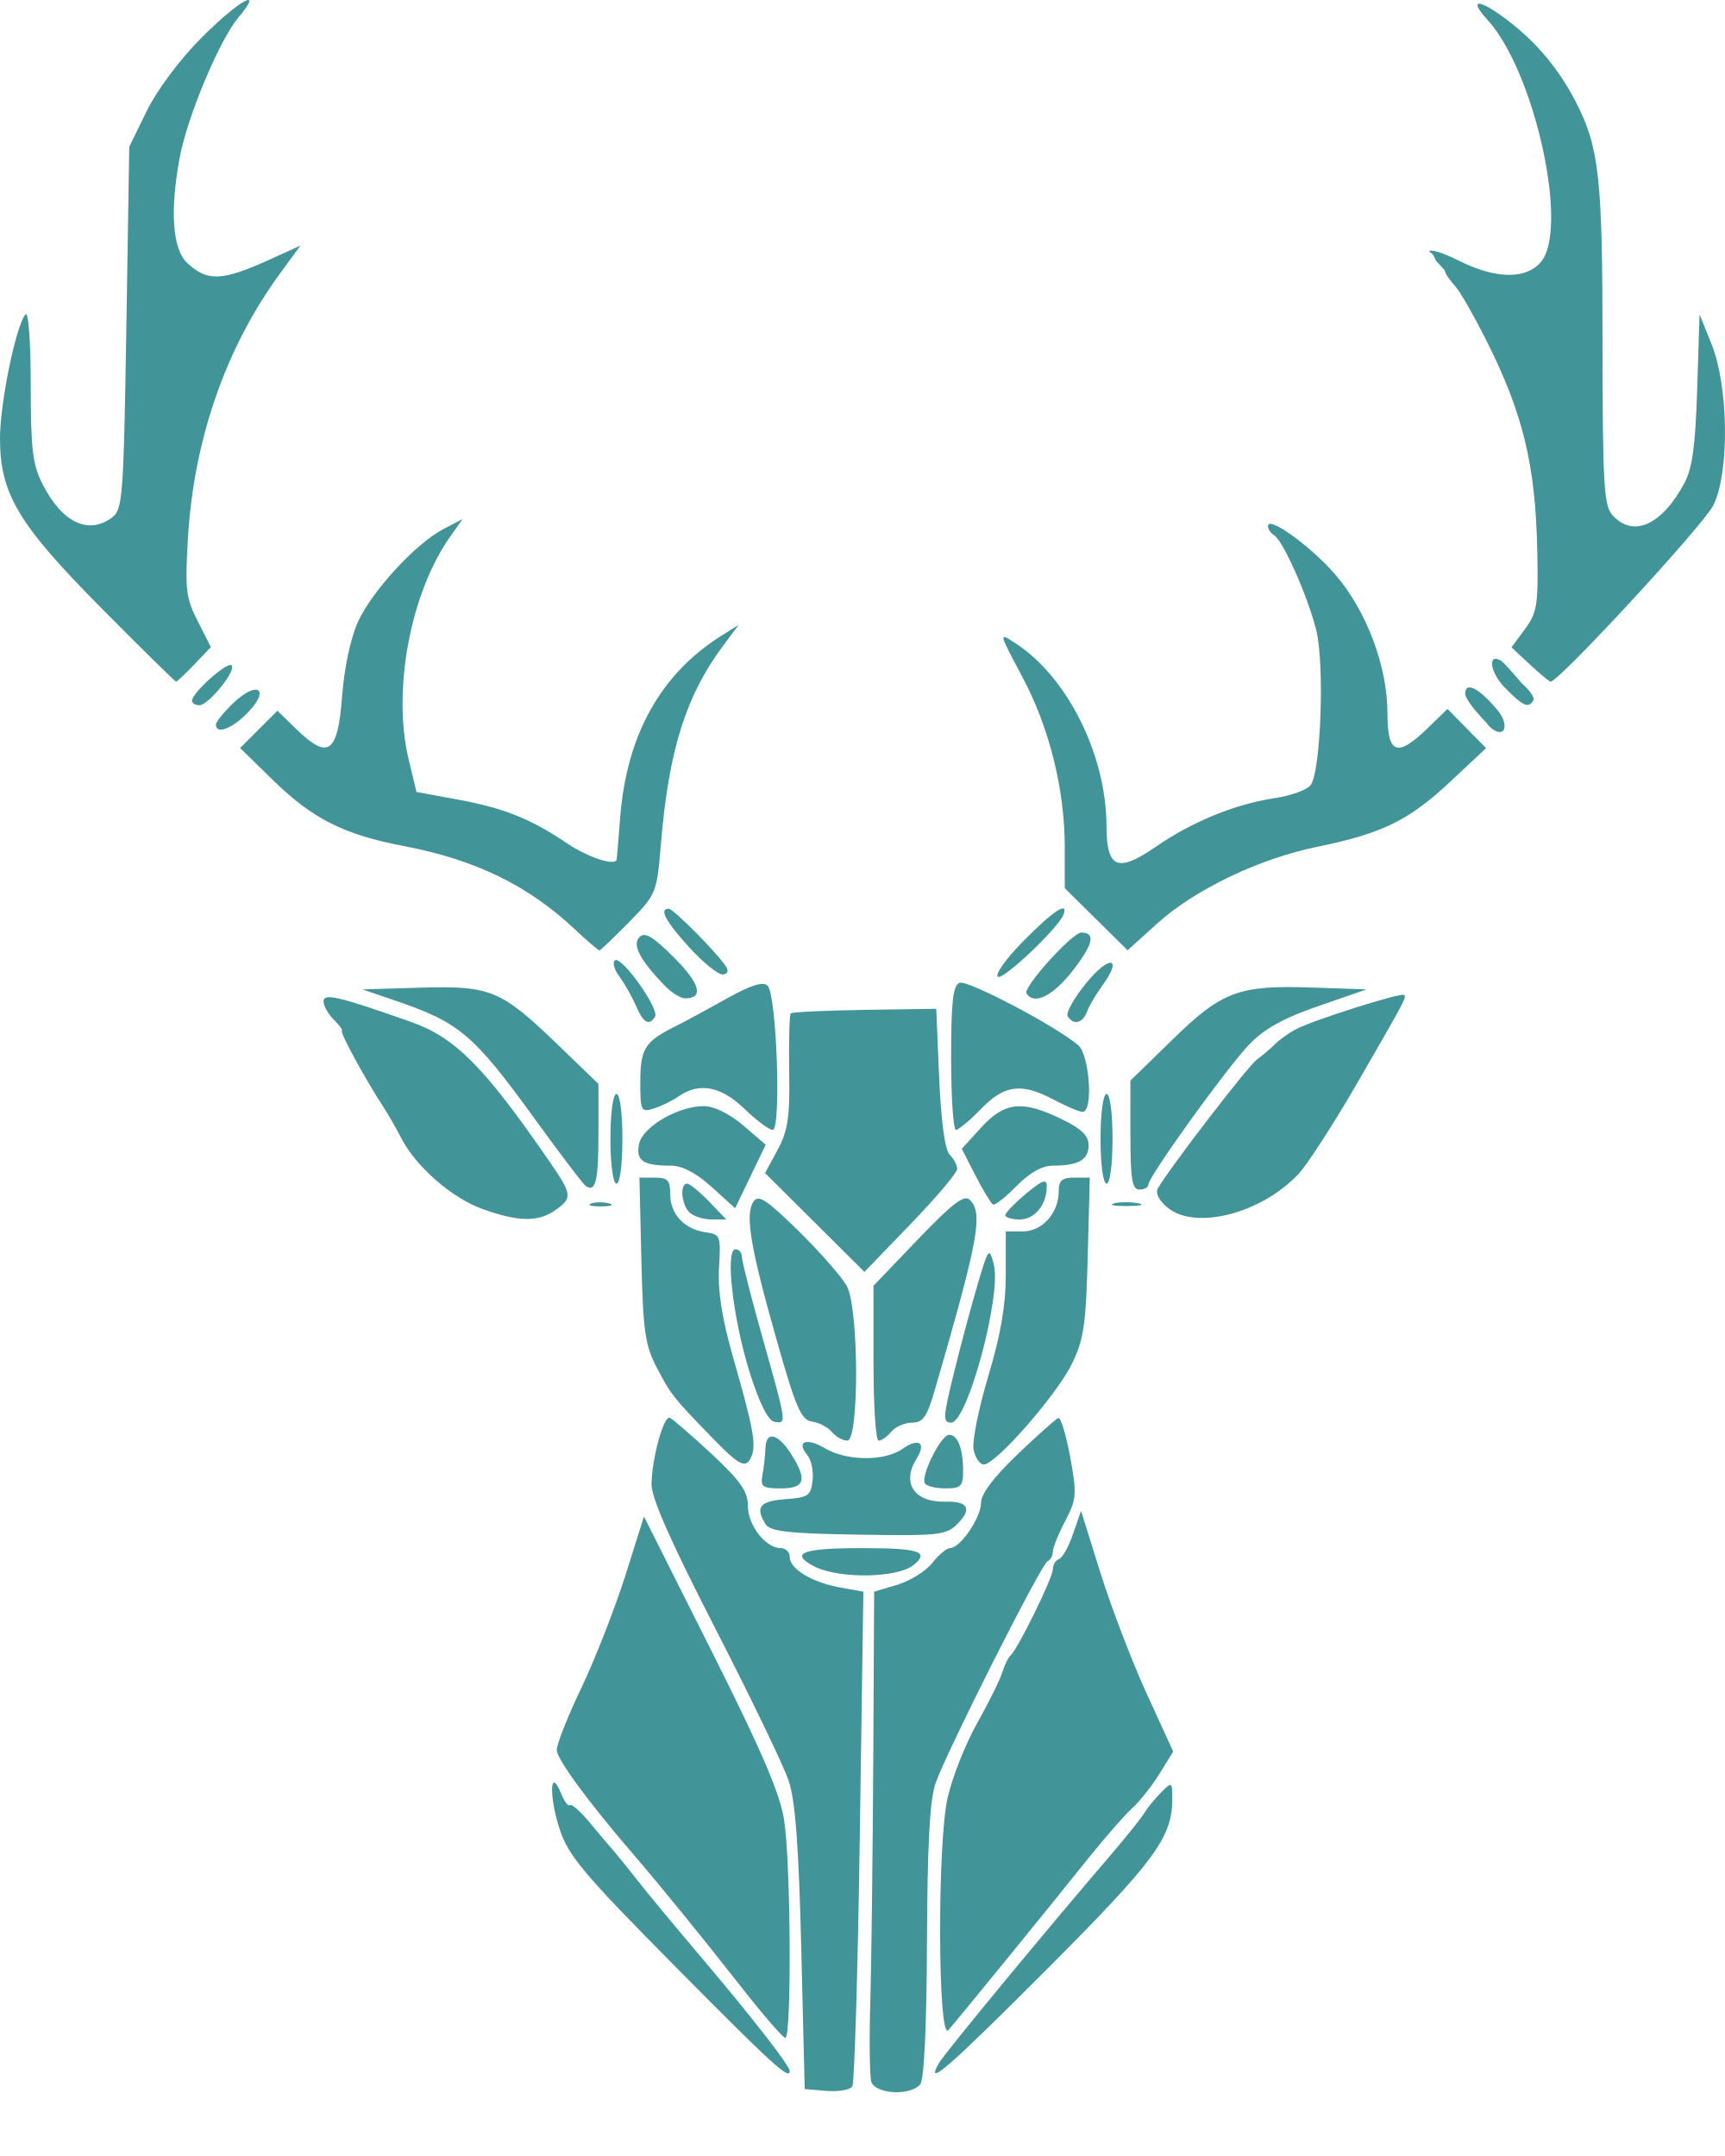
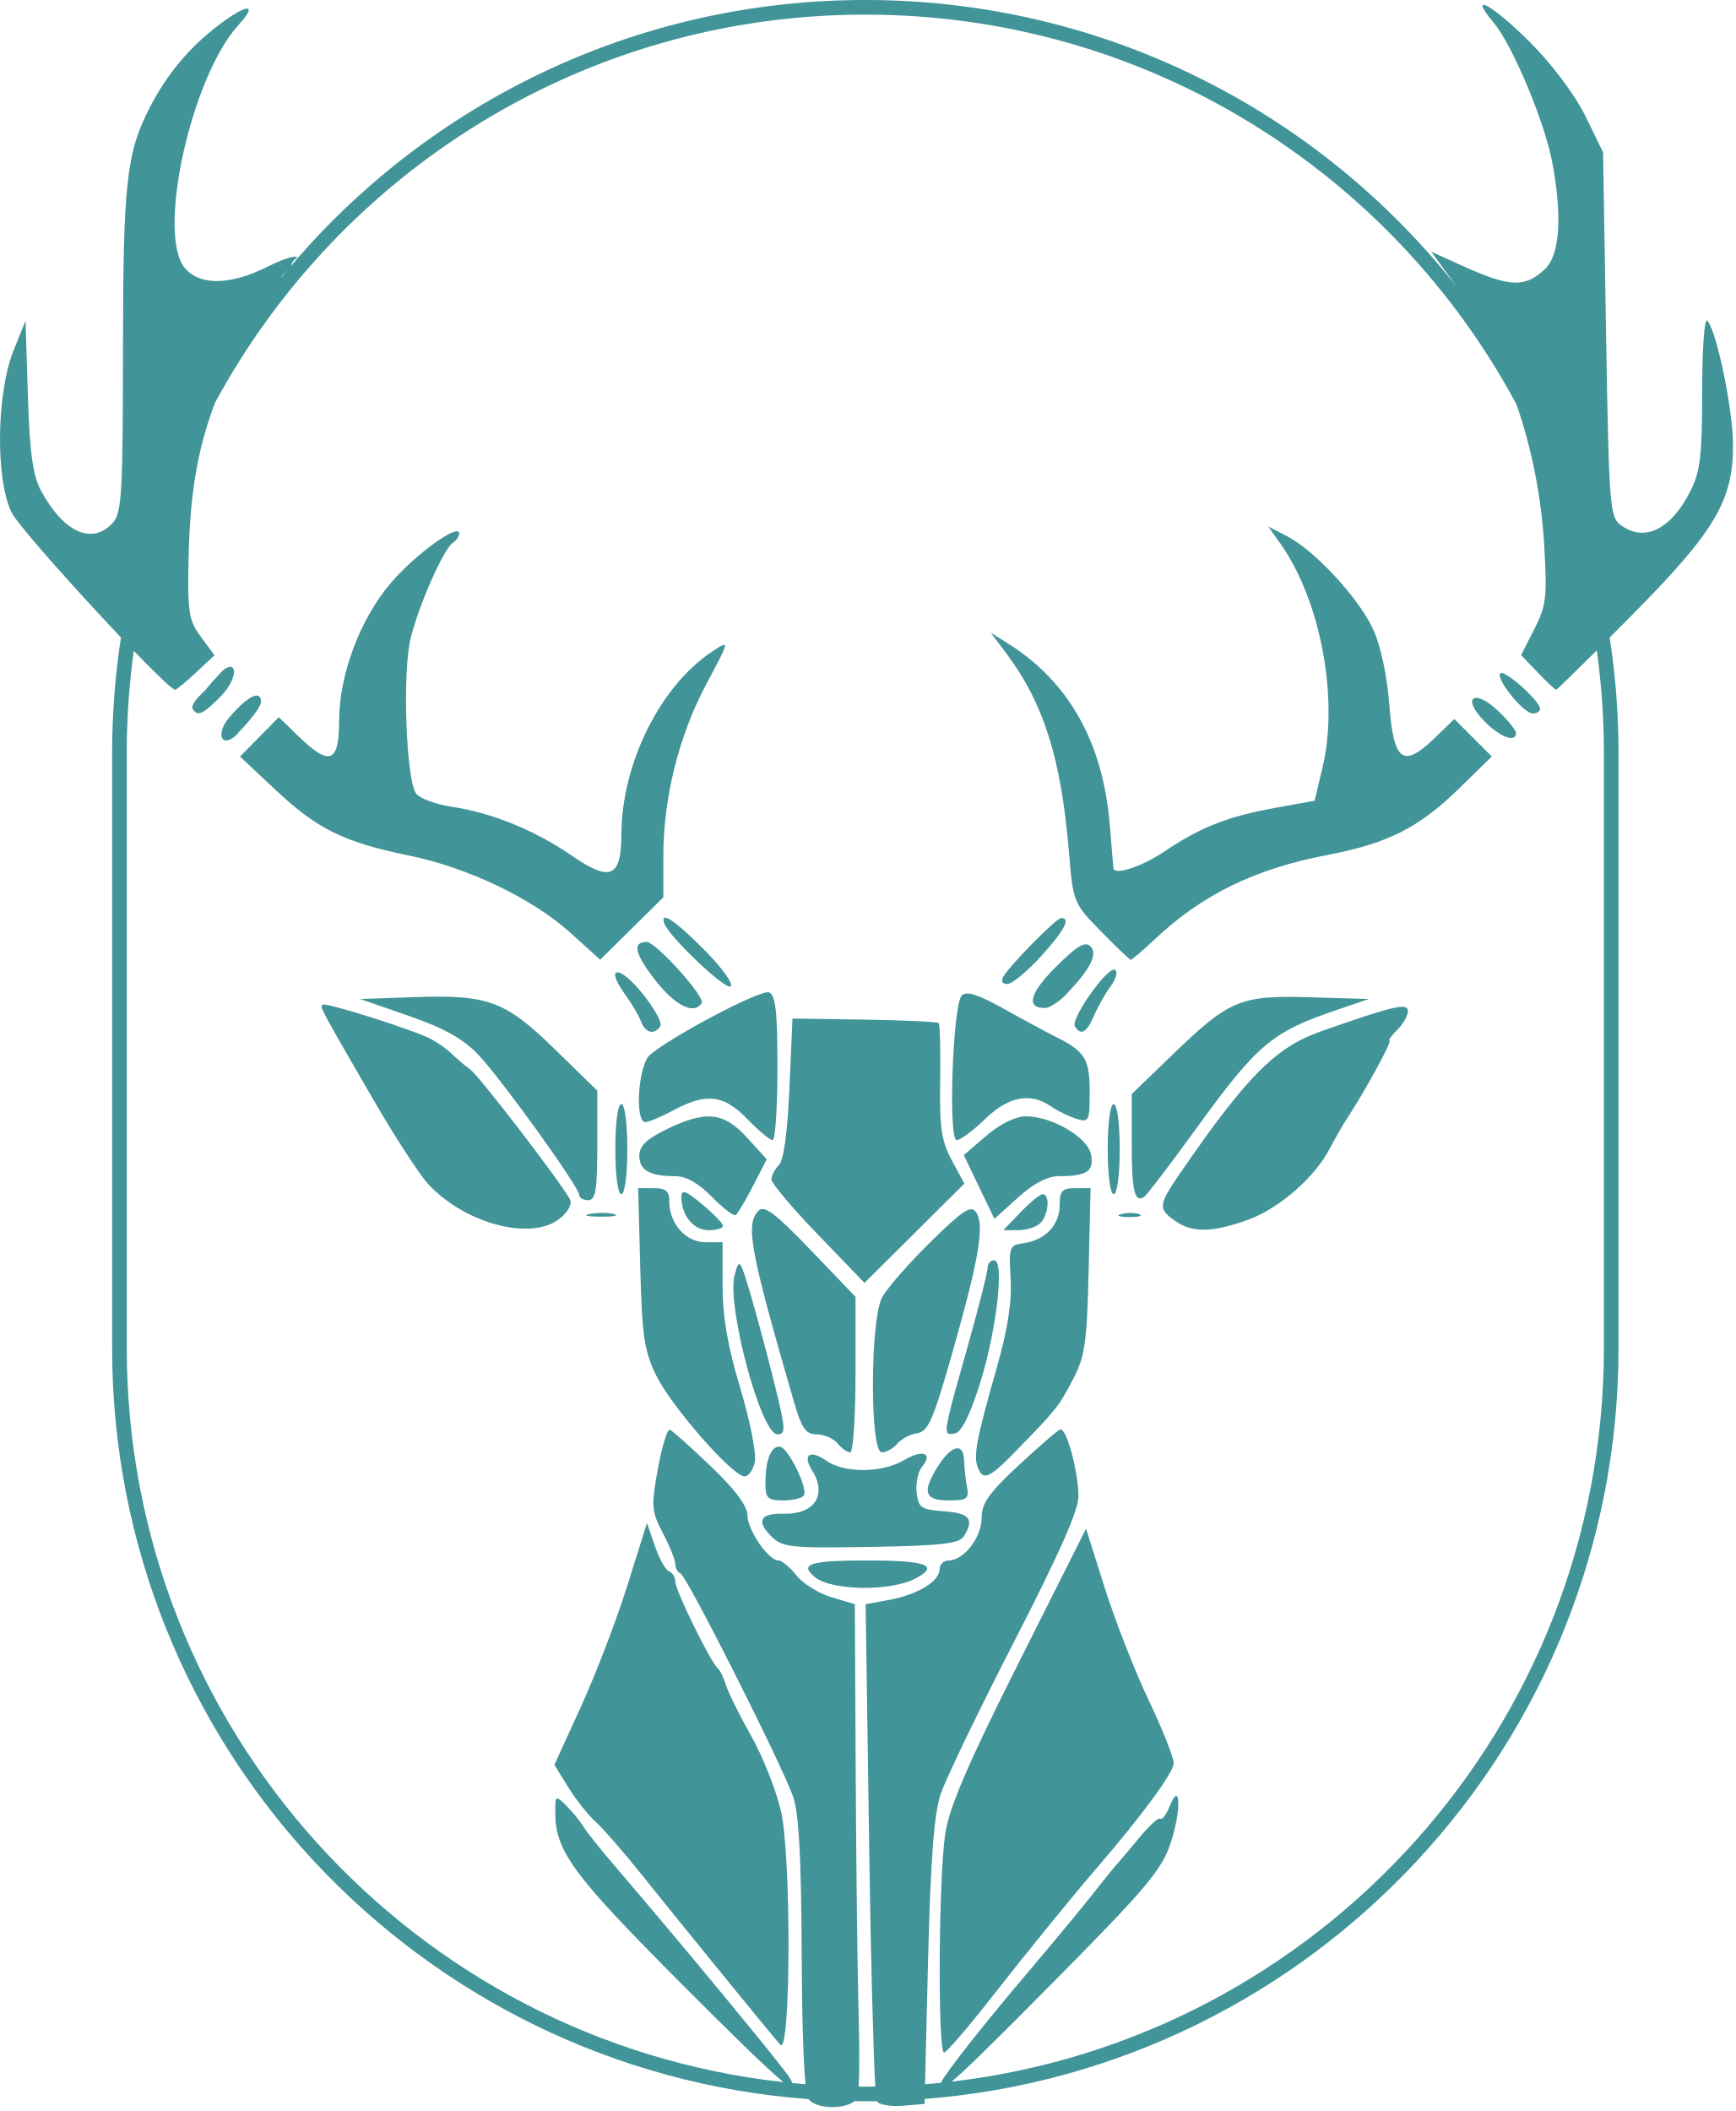
- <svg xmlns="http://www.w3.org/2000/svg" width="16" height="20" viewBox="0 0 16 20" fill="none">
-   <path d="M8.081 19.309C8.066 19.256 8.062 18.913 8.073 18.547C8.083 18.181 8.095 17.181 8.1 16.324L8.108 14.765L8.323 14.701C8.442 14.665 8.588 14.574 8.647 14.499C8.706 14.423 8.781 14.361 8.812 14.361C8.906 14.361 9.099 14.079 9.099 13.942C9.099 13.859 9.216 13.704 9.437 13.492C9.622 13.315 9.793 13.163 9.816 13.154C9.839 13.146 9.888 13.308 9.926 13.514C9.989 13.862 9.986 13.906 9.88 14.11C9.816 14.231 9.765 14.36 9.765 14.396C9.765 14.433 9.743 14.471 9.717 14.482C9.66 14.504 8.786 16.236 8.678 16.541C8.624 16.692 8.602 17.107 8.598 18.008C8.595 18.803 8.572 19.291 8.535 19.336C8.444 19.445 8.115 19.426 8.081 19.309ZM7.432 18.076C7.409 17.131 7.377 16.704 7.316 16.521C7.27 16.382 6.963 15.746 6.635 15.107C6.215 14.289 6.04 13.892 6.043 13.764C6.049 13.518 6.156 13.13 6.213 13.152C6.238 13.162 6.411 13.312 6.598 13.485C6.87 13.739 6.937 13.835 6.937 13.97C6.937 14.15 7.102 14.361 7.242 14.361C7.288 14.361 7.325 14.398 7.325 14.443C7.325 14.554 7.529 14.678 7.791 14.726L8.008 14.765L7.975 17.03C7.957 18.276 7.925 19.322 7.906 19.354C7.886 19.386 7.778 19.405 7.667 19.396L7.464 19.379L7.432 18.076ZM8.706 19.143C8.754 19.055 9.676 17.938 10.313 17.195C10.453 17.031 10.59 16.86 10.616 16.815C10.643 16.77 10.711 16.686 10.769 16.628C10.871 16.526 10.873 16.527 10.873 16.692C10.873 17.043 10.709 17.266 9.722 18.256C8.799 19.181 8.578 19.374 8.706 19.143ZM6.269 18.248C5.422 17.393 5.274 17.218 5.193 16.974C5.091 16.666 5.099 16.38 5.203 16.634C5.234 16.711 5.271 16.761 5.286 16.745C5.301 16.73 5.386 16.805 5.474 16.912C5.562 17.018 5.659 17.133 5.69 17.167C5.72 17.201 5.82 17.325 5.912 17.442C6.003 17.559 6.278 17.89 6.522 18.178C6.982 18.721 7.325 19.163 7.325 19.212C7.325 19.299 7.161 19.15 6.269 18.248ZM8.79 16.674C8.834 16.482 8.958 16.171 9.064 15.984C9.17 15.796 9.274 15.585 9.296 15.515C9.318 15.445 9.352 15.375 9.371 15.359C9.435 15.309 9.765 14.638 9.765 14.559C9.765 14.517 9.791 14.473 9.822 14.463C9.854 14.452 9.913 14.347 9.953 14.229L10.027 14.015L10.207 14.59C10.306 14.907 10.498 15.409 10.634 15.707L10.882 16.248L10.754 16.455C10.683 16.569 10.57 16.712 10.502 16.773C10.434 16.834 10.246 17.049 10.085 17.25C9.705 17.726 8.869 18.751 8.796 18.832C8.698 18.939 8.693 17.091 8.79 16.674ZM6.865 18.419C6.503 17.957 6.117 17.483 5.864 17.189C5.456 16.715 5.164 16.317 5.164 16.234C5.163 16.181 5.267 15.919 5.395 15.652C5.522 15.384 5.704 14.918 5.8 14.617L5.973 14.068L6.597 15.31C7.065 16.242 7.234 16.634 7.273 16.884C7.335 17.279 7.344 18.909 7.284 18.904C7.261 18.903 7.072 18.684 6.865 18.419ZM7.545 14.527C7.322 14.407 7.445 14.361 7.991 14.361C8.524 14.361 8.625 14.393 8.476 14.516C8.322 14.642 7.772 14.648 7.545 14.527ZM7.102 14.14C7.002 13.981 7.046 13.925 7.284 13.907C7.496 13.892 7.521 13.875 7.537 13.734C7.547 13.649 7.525 13.542 7.488 13.498C7.381 13.369 7.48 13.333 7.654 13.436C7.855 13.554 8.204 13.557 8.37 13.441C8.523 13.334 8.594 13.383 8.501 13.532C8.36 13.758 8.481 13.938 8.768 13.93C8.98 13.924 9.02 13.997 8.88 14.137C8.776 14.241 8.707 14.248 7.961 14.236C7.315 14.226 7.144 14.206 7.102 14.14ZM8.579 13.761C8.537 13.694 8.727 13.312 8.802 13.31C8.883 13.308 8.933 13.437 8.933 13.645C8.933 13.787 8.913 13.807 8.77 13.807C8.68 13.807 8.594 13.786 8.579 13.761ZM7.072 13.682C7.085 13.614 7.097 13.502 7.1 13.433C7.105 13.27 7.217 13.296 7.339 13.49C7.49 13.728 7.466 13.807 7.243 13.807C7.072 13.807 7.052 13.792 7.072 13.682ZM9.03 13.447C9.016 13.37 9.077 13.065 9.166 12.768C9.281 12.385 9.329 12.11 9.329 11.825L9.329 11.423H9.488C9.668 11.423 9.82 11.252 9.82 11.05C9.82 10.951 9.851 10.924 9.964 10.924H10.108L10.089 11.659C10.072 12.292 10.052 12.43 9.94 12.656C9.799 12.942 9.236 13.585 9.126 13.585C9.088 13.585 9.045 13.523 9.03 13.447ZM6.619 13.35C6.244 12.965 6.227 12.943 6.094 12.691C5.983 12.479 5.965 12.353 5.949 11.687L5.931 10.924H6.074C6.194 10.924 6.217 10.95 6.217 11.082C6.217 11.264 6.35 11.405 6.549 11.432C6.681 11.45 6.687 11.466 6.669 11.761C6.657 11.976 6.696 12.229 6.8 12.592C6.984 13.236 7.014 13.394 6.973 13.502C6.924 13.629 6.868 13.606 6.619 13.35ZM8.102 12.645V11.927L8.515 11.496C8.837 11.16 8.944 11.079 8.996 11.131C9.12 11.256 9.078 11.49 8.675 12.879C8.599 13.143 8.562 13.197 8.46 13.197C8.392 13.197 8.306 13.235 8.268 13.28C8.23 13.326 8.177 13.364 8.15 13.364C8.123 13.364 8.102 13.04 8.102 12.645ZM7.716 13.284C7.68 13.24 7.597 13.196 7.531 13.187C7.43 13.172 7.383 13.062 7.201 12.421C6.959 11.567 6.909 11.265 6.989 11.146C7.035 11.078 7.109 11.127 7.411 11.423C7.612 11.621 7.813 11.851 7.856 11.933C7.967 12.144 7.97 13.364 7.859 13.364C7.817 13.364 7.753 13.328 7.716 13.284ZM8.854 12.712C8.92 12.445 9.019 12.077 9.074 11.894C9.169 11.576 9.175 11.569 9.217 11.725C9.294 12.005 8.974 13.197 8.822 13.197C8.743 13.197 8.746 13.146 8.854 12.712ZM6.952 12.726C6.798 12.234 6.724 11.589 6.822 11.589C6.855 11.589 6.882 11.622 6.882 11.662C6.882 11.701 6.969 12.043 7.076 12.421C7.299 13.213 7.299 13.211 7.18 13.188C7.123 13.176 7.042 13.013 6.952 12.726ZM7.212 10.668C7.308 10.49 7.327 10.365 7.32 9.938C7.316 9.654 7.322 9.412 7.334 9.4C7.346 9.388 7.655 9.374 8.02 9.368L8.684 9.358L8.711 10C8.729 10.405 8.765 10.667 8.808 10.711C8.847 10.749 8.878 10.809 8.878 10.844C8.878 10.879 8.684 11.108 8.448 11.353L8.018 11.799L7.557 11.34L7.096 10.882L7.212 10.668ZM10.828 11.201C10.749 11.136 10.715 11.066 10.74 11.023C10.854 10.827 11.575 9.889 11.659 9.828C11.712 9.789 11.788 9.725 11.828 9.684C11.868 9.644 11.954 9.583 12.019 9.548C12.174 9.465 12.998 9.204 13.023 9.23C13.047 9.254 13.042 9.262 12.562 10.093C12.358 10.443 12.127 10.801 12.046 10.888C11.701 11.258 11.085 11.416 10.828 11.201ZM9.325 11.271C9.327 11.248 9.415 11.158 9.519 11.071C9.67 10.946 9.709 10.932 9.709 11.006C9.709 11.176 9.597 11.312 9.458 11.312C9.383 11.312 9.323 11.294 9.325 11.271ZM6.394 11.246C6.319 11.171 6.304 10.98 6.373 10.98C6.397 10.98 6.489 11.055 6.577 11.146L6.736 11.312H6.598C6.523 11.312 6.431 11.282 6.394 11.246ZM4.477 11.216C4.192 11.114 3.857 10.822 3.721 10.556C3.677 10.469 3.599 10.335 3.55 10.259C3.389 10.014 3.146 9.566 3.171 9.562C3.184 9.56 3.152 9.514 3.098 9.461C3.045 9.408 3.001 9.331 3.001 9.29C3.001 9.21 3.131 9.24 3.805 9.477C4.222 9.623 4.487 9.89 5.094 10.771C5.308 11.081 5.312 11.113 5.151 11.226C4.991 11.338 4.81 11.335 4.477 11.216ZM10.332 11.163C10.385 11.149 10.485 11.149 10.554 11.162C10.623 11.176 10.58 11.187 10.458 11.188C10.336 11.188 10.279 11.177 10.332 11.164V11.163ZM9.048 10.905L8.921 10.657L9.102 10.458C9.318 10.221 9.482 10.204 9.846 10.381C10.031 10.47 10.097 10.535 10.097 10.624C10.097 10.759 10.002 10.813 9.768 10.813C9.666 10.813 9.552 10.877 9.428 11.003C9.326 11.108 9.227 11.184 9.209 11.173C9.191 11.162 9.118 11.041 9.048 10.905ZM6.221 10.813C5.965 10.813 5.897 10.768 5.927 10.614C5.958 10.453 6.293 10.258 6.533 10.261C6.625 10.262 6.772 10.335 6.895 10.441L7.102 10.619L6.96 10.914L6.819 11.208L6.601 11.011C6.456 10.88 6.328 10.813 6.221 10.813ZM5.481 11.165C5.519 11.15 5.593 11.149 5.647 11.163C5.701 11.177 5.671 11.19 5.579 11.191C5.488 11.192 5.443 11.18 5.481 11.165V11.165ZM10.485 10.53V10.024L10.874 9.645C11.335 9.194 11.49 9.137 12.176 9.161L12.675 9.178L12.225 9.334C11.897 9.448 11.724 9.545 11.582 9.694C11.366 9.923 10.652 10.916 10.652 10.988C10.652 11.014 10.614 11.035 10.569 11.035C10.501 11.035 10.485 10.942 10.485 10.53ZM4.963 10.383C4.392 9.595 4.261 9.484 3.666 9.282L3.362 9.178L3.901 9.162C4.552 9.143 4.647 9.183 5.177 9.694L5.551 10.055V10.508C5.551 10.949 5.526 11.06 5.437 11.005C5.413 10.991 5.2 10.711 4.963 10.383ZM10.208 10.564C10.208 10.324 10.232 10.148 10.264 10.148C10.296 10.148 10.319 10.324 10.319 10.564C10.319 10.804 10.296 10.98 10.264 10.98C10.232 10.98 10.208 10.804 10.208 10.564ZM5.662 10.564C5.662 10.324 5.686 10.148 5.718 10.148C5.75 10.148 5.773 10.324 5.773 10.564C5.773 10.804 5.75 10.98 5.718 10.98C5.686 10.98 5.662 10.804 5.662 10.564ZM8.822 9.814C8.822 9.289 8.839 9.14 8.901 9.117C8.975 9.088 9.793 9.518 10 9.695C10.107 9.785 10.142 10.314 10.042 10.314C10.011 10.314 9.893 10.264 9.779 10.204C9.477 10.042 9.318 10.061 9.099 10.287C8.996 10.393 8.891 10.481 8.867 10.481C8.842 10.481 8.822 10.181 8.822 9.814ZM6.906 10.287C6.69 10.077 6.487 10.038 6.298 10.168C6.238 10.21 6.133 10.262 6.064 10.283C5.946 10.32 5.939 10.307 5.939 10.037C5.939 9.733 5.982 9.663 6.244 9.531C6.336 9.486 6.557 9.366 6.735 9.266C6.967 9.137 7.077 9.102 7.12 9.144C7.204 9.228 7.248 10.481 7.167 10.481C7.133 10.481 7.016 10.393 6.906 10.287ZM9.903 9.427C9.884 9.396 9.963 9.256 10.078 9.116C10.292 8.854 10.418 8.877 10.225 9.142C10.166 9.223 10.101 9.332 10.082 9.386C10.041 9.493 9.956 9.513 9.903 9.427ZM5.899 9.33C5.863 9.247 5.793 9.124 5.745 9.058C5.696 8.993 5.678 8.925 5.705 8.908C5.769 8.869 6.119 9.362 6.076 9.431C6.021 9.52 5.966 9.489 5.899 9.33ZM9.521 9.215C9.487 9.159 9.945 8.651 10.03 8.651C10.165 8.651 10.14 8.76 9.95 9.004C9.766 9.241 9.59 9.327 9.521 9.215ZM6.158 9.136C5.931 8.898 5.862 8.762 5.932 8.692C5.982 8.642 6.058 8.688 6.252 8.883C6.494 9.124 6.531 9.261 6.354 9.261C6.311 9.261 6.223 9.205 6.158 9.136ZM9.494 8.728C9.766 8.452 9.911 8.356 9.866 8.481C9.822 8.603 9.307 9.093 9.256 9.061C9.225 9.042 9.33 8.894 9.494 8.728ZM6.391 8.786C6.173 8.546 6.11 8.428 6.203 8.43C6.248 8.431 6.668 8.856 6.736 8.97C6.761 9.012 6.747 9.039 6.7 9.039C6.657 9.039 6.518 8.925 6.391 8.786ZM9.876 7.86C9.876 7.321 9.733 6.748 9.48 6.274C9.262 5.865 9.262 5.864 9.416 5.965C9.901 6.279 10.261 7.002 10.263 7.66C10.264 8.057 10.365 8.1 10.722 7.854C11.061 7.62 11.457 7.459 11.828 7.403C11.972 7.382 12.119 7.328 12.155 7.285C12.251 7.17 12.288 6.16 12.208 5.843C12.129 5.529 11.902 5.018 11.819 4.966C11.787 4.947 11.761 4.908 11.761 4.88C11.761 4.78 12.16 5.068 12.387 5.332C12.675 5.666 12.869 6.182 12.869 6.614C12.869 6.997 12.957 7.031 13.242 6.755L13.426 6.576L13.605 6.758L13.784 6.94L13.454 7.249C13.07 7.609 12.823 7.731 12.224 7.854C11.678 7.965 11.082 8.251 10.73 8.57L10.459 8.815L10.167 8.527L9.876 8.239V7.86ZM5.339 8.627C4.899 8.213 4.414 7.976 3.744 7.848C3.187 7.741 2.901 7.597 2.531 7.236L2.227 6.939L2.4 6.766L2.573 6.593L2.753 6.768C3.046 7.051 3.133 6.987 3.173 6.461C3.193 6.195 3.252 5.918 3.321 5.767C3.453 5.479 3.86 5.038 4.116 4.906L4.291 4.815L4.179 4.973C3.807 5.496 3.637 6.403 3.79 7.043L3.863 7.347L4.23 7.414C4.666 7.493 4.919 7.593 5.253 7.819C5.455 7.955 5.708 8.038 5.72 7.972C5.721 7.964 5.737 7.786 5.753 7.575C5.814 6.816 6.128 6.253 6.687 5.9L6.852 5.796L6.707 5.99C6.363 6.451 6.203 6.959 6.131 7.82C6.092 8.286 6.089 8.294 5.836 8.553C5.694 8.697 5.571 8.815 5.56 8.816C5.55 8.817 5.45 8.732 5.339 8.627ZM13.904 6.777C13.899 6.846 13.59 6.511 13.59 6.436C13.59 6.318 13.716 6.38 13.886 6.583C13.946 6.653 13.971 6.733 13.946 6.773C13.915 6.823 13.806 6.758 13.776 6.68C13.753 6.621 13.906 6.749 13.904 6.777ZM2.003 6.721C2.003 6.696 2.076 6.606 2.165 6.521C2.384 6.311 2.51 6.389 2.302 6.606C2.156 6.759 2.003 6.818 2.003 6.721ZM13.959 6.38C13.818 6.237 13.794 6.049 13.927 6.132C13.956 6.15 14.239 6.469 14.221 6.498C14.206 6.537 13.935 6.264 13.96 6.256C14.027 6.235 14.254 6.446 14.222 6.499C14.176 6.573 14.126 6.55 13.959 6.38ZM1.781 6.5C1.781 6.427 2.11 6.133 2.148 6.172C2.195 6.218 1.938 6.538 1.851 6.542C1.813 6.543 1.781 6.524 1.781 6.5ZM14.19 6.164L14.02 6.005L14.145 5.835C14.257 5.683 14.269 5.609 14.259 5.121C14.243 4.307 14.127 3.832 13.775 3.135C13.667 2.922 13.544 2.708 13.501 2.659C13.459 2.611 13.401 2.54 13.401 2.508C13.374 2.477 13.355 2.459 13.318 2.417C13.299 2.365 13.281 2.347 13.257 2.335C13.257 2.305 13.38 2.342 13.529 2.417C13.868 2.587 14.146 2.594 14.288 2.436C14.559 2.135 14.238 0.666 13.796 0.183C13.612 -0.018 13.719 -0.014 13.986 0.19C14.254 0.395 14.459 0.641 14.616 0.945C14.833 1.366 14.864 1.643 14.864 3.186C14.865 4.497 14.876 4.691 14.957 4.78C15.148 4.991 15.414 4.872 15.623 4.482C15.697 4.344 15.726 4.132 15.742 3.608L15.764 2.916L15.875 3.192C16.034 3.587 16.043 4.382 15.892 4.687C15.803 4.868 14.46 6.323 14.383 6.323C14.37 6.323 14.284 6.251 14.19 6.164ZM0.943 5.644C0.165 4.859 -0.002 4.578 2.79027e-05 4.058C0.002 3.729 0.15 3.011 0.237 2.916C0.264 2.886 0.285 3.17 0.285 3.57C0.285 4.165 0.302 4.31 0.395 4.492C0.575 4.846 0.817 4.963 1.036 4.803C1.138 4.729 1.146 4.626 1.172 3.043L1.199 1.361L1.362 1.028C1.457 0.834 1.668 0.551 1.87 0.349C2.22 -0.002 2.459 -0.132 2.209 0.165C2.037 0.37 1.74 1.076 1.669 1.451C1.574 1.952 1.599 2.312 1.737 2.44C1.922 2.613 2.058 2.608 2.492 2.412L2.787 2.278L2.595 2.54C2.093 3.227 1.797 4.08 1.743 4.994C1.715 5.466 1.724 5.548 1.834 5.762L1.956 6.003L1.803 6.163C1.719 6.251 1.642 6.323 1.633 6.323C1.624 6.323 1.313 6.017 0.943 5.644Z" fill="#419498" />
+ <svg xmlns="http://www.w3.org/2000/svg" width="356" height="433" viewBox="0 0 356 433" fill="none">
+   <path fill-rule="evenodd" clip-rule="evenodd" d="M329 154.5V276.5C329 354.183 270.532 418.211 195.201 426.977C198.123 424.56 204.194 418.56 216.197 406.437C235.012 387.436 238.301 383.54 240.099 378.124C242.371 371.286 242.193 364.915 239.889 370.579C239.201 372.273 238.365 373.382 238.034 373.043C237.702 372.704 235.829 374.367 233.872 376.738C231.914 379.109 229.755 381.665 229.073 382.418C228.391 383.17 226.171 385.916 224.138 388.518C222.106 391.121 216.009 398.479 210.589 404.87C201.425 415.677 194.349 424.675 192.972 427.22C191.901 427.328 190.826 427.426 189.749 427.512L190.358 402.604C190.871 381.62 191.58 372.118 192.934 368.055C193.962 364.973 200.77 350.839 208.064 336.646C217.404 318.47 221.296 309.645 221.228 306.794C221.097 301.347 218.701 292.728 217.45 293.209C216.896 293.422 213.048 296.754 208.897 300.614C202.838 306.249 201.351 308.372 201.351 311.392C201.351 315.385 197.691 320.079 194.577 320.079C193.561 320.079 192.729 320.897 192.729 321.898C192.729 324.363 188.209 327.1 182.374 328.167L177.561 329.048L178.299 379.377C178.623 401.49 179.131 420.764 179.546 427.986C178.865 427.995 178.183 428 177.5 428C177.045 428 176.59 427.998 176.136 427.994C176.291 424.966 176.296 419.162 176.123 413.074C175.893 404.945 175.624 382.714 175.526 363.671L175.348 329.05L170.555 327.614C167.92 326.824 164.684 324.806 163.364 323.128C162.045 321.451 160.393 320.079 159.693 320.079C157.608 320.079 153.314 313.807 153.314 310.762C153.314 308.91 150.73 305.464 145.819 300.766C141.697 296.823 137.909 293.442 137.401 293.254C136.893 293.066 135.792 296.668 134.955 301.26C133.544 308.99 133.62 309.971 135.982 314.488C137.385 317.172 138.533 320.036 138.533 320.852C138.533 321.669 139.012 322.522 139.597 322.747C140.86 323.235 160.288 361.738 162.679 368.492C163.869 371.853 164.369 381.078 164.449 401.103C164.499 413.816 164.782 422.996 165.244 427.511C164.345 427.439 163.447 427.36 162.552 427.272C162.432 427.003 162.268 426.683 162.065 426.315C160.985 424.358 140.502 399.53 126.361 383.038C123.233 379.389 120.195 375.585 119.61 374.585C119.026 373.584 117.502 371.719 116.223 370.44C113.945 368.162 113.899 368.191 113.899 371.851C113.899 379.649 117.55 384.608 139.49 406.608C151.035 418.184 157.635 424.599 160.691 427.078C84.93 418.716 26 354.49 26 276.5V154.5C26 147.375 26.492 140.365 27.443 133.502C31.934 138.152 35.38 141.478 35.934 141.478C36.209 141.478 38.136 139.887 40.217 137.942L44 134.407L41.216 130.641C38.72 127.265 38.457 125.624 38.676 114.781C38.94 101.715 40.358 92.578 44.077 82.671C69.668 35.234 119.82 3 177.5 3C235.287 3 285.518 35.354 311.065 82.935C314.231 92.081 316.164 101.849 316.764 111.952C317.388 122.443 317.173 124.256 314.738 129.028L312.014 134.368L315.42 137.923C317.294 139.878 318.995 141.478 319.202 141.478C319.346 141.478 322.728 138.194 327.543 133.403C328.503 140.297 329 147.341 329 154.5ZM330.188 130.763C331.381 138.501 332 146.428 332 154.5V276.5C332 357.73 269.312 424.319 189.675 430.527L189.65 431.55L185.145 431.925C182.668 432.132 180.28 431.717 179.839 431.003C179.835 430.998 179.832 430.991 179.829 430.983C179.054 430.994 178.278 431 177.5 431C176.748 431 175.998 430.995 175.249 430.984C173.215 432.661 167.589 432.677 165.862 430.596C165.854 430.587 165.847 430.577 165.839 430.567C85.958 424.606 23 357.905 23 276.5V154.5C23 146.425 23.619 138.494 24.814 130.754C15.517 120.957 3.621 107.629 2.395 105.142C-0.957 98.349 -0.754 80.703 2.776 71.914L5.238 65.784L5.721 81.152C6.087 92.8 6.732 97.505 8.384 100.589C13.024 109.247 18.933 111.889 23.176 107.201C24.965 105.223 25.216 100.902 25.229 71.789C25.244 37.513 25.927 31.354 30.748 22C34.236 15.233 38.792 9.774 44.746 5.228C50.685 0.693 53.057 0.604 48.966 5.069C39.141 15.793 32.008 48.439 38.03 55.118C41.201 58.635 47.365 58.479 54.905 54.692C58.221 53.026 60.934 52.212 60.934 52.883C60.428 53.137 60.019 53.54 59.613 54.63C87.953 21.211 130.25 0 177.5 0C226.641 0 270.424 22.943 298.722 58.701C298.424 58.279 298.123 57.86 297.819 57.443L293.566 51.623L300.115 54.581C309.753 58.936 312.78 59.049 316.901 55.209C319.964 52.356 320.506 44.373 318.394 33.237C316.813 24.898 310.233 9.223 306.405 4.673C300.844 -1.936 306.162 0.946 313.945 8.759C318.422 13.253 323.117 19.534 325.225 23.848L328.835 31.238L329.451 68.599C330.031 103.774 330.207 106.063 332.458 107.707C337.328 111.264 342.701 108.661 346.712 100.799C348.774 96.756 349.159 93.536 349.159 80.31C349.159 71.436 349.62 65.127 350.221 65.788C352.14 67.903 355.445 83.852 355.482 91.162C355.537 102.713 351.821 108.965 334.541 126.389C333.035 127.909 331.573 129.377 330.188 130.763ZM59.107 55.23C58.859 55.503 58.648 55.729 58.446 55.947C58.216 56.194 57.996 56.43 57.743 56.712C57.743 56.772 57.734 56.839 57.717 56.91C58.176 56.347 58.64 55.787 59.107 55.23ZM154.11 356.118C156.466 360.286 159.204 367.19 160.194 371.458C162.342 380.721 162.225 421.789 160.057 419.396C158.435 417.604 139.867 394.825 131.413 384.255C127.836 379.782 123.671 375.014 122.158 373.659C120.644 372.304 118.127 369.125 116.563 366.594L113.719 361.992L119.212 349.966C122.233 343.351 126.506 332.19 128.708 325.163L132.712 312.387L134.346 317.142C135.245 319.757 136.555 322.088 137.257 322.322C137.959 322.556 138.533 323.524 138.533 324.474C138.533 326.231 145.861 341.126 147.278 342.25C147.706 342.588 148.454 344.142 148.941 345.702C149.428 347.262 151.754 351.949 154.11 356.118ZM225.194 382.908C219.578 389.435 211.012 399.966 202.967 410.233C198.352 416.122 194.161 420.973 193.653 421.01C192.326 421.111 192.526 384.905 193.9 376.122C194.769 370.571 198.506 361.868 208.915 341.149L222.774 313.565L226.63 325.752C228.751 332.455 232.799 342.799 235.626 348.74C238.453 354.681 240.763 360.501 240.76 361.673C240.754 363.514 234.27 372.358 225.194 382.908ZM177.948 320.079C190.068 320.079 192.809 321.094 187.852 323.747C182.797 326.453 170.586 326.31 167.171 323.505C163.863 320.788 166.093 320.079 177.948 320.079ZM193.653 309.988C198.932 310.37 199.911 311.624 197.684 315.152C196.749 316.632 192.957 317.058 178.598 317.295C162.026 317.568 160.491 317.402 158.183 315.094C155.075 311.986 155.959 310.36 160.683 310.494C167.051 310.675 169.736 306.66 166.602 301.642C164.541 298.342 166.124 297.251 169.521 299.63C173.198 302.205 180.957 302.148 185.419 299.512C189.299 297.22 191.488 298.03 189.121 300.883C188.298 301.874 187.803 304.243 188.021 306.147C188.379 309.265 188.939 309.647 193.653 309.988ZM159.912 296.716C161.584 296.764 165.802 305.257 164.888 306.736C164.539 307.3 162.624 307.761 160.632 307.761C157.45 307.761 157.009 307.324 157.009 304.167C157.009 299.546 158.132 296.664 159.912 296.716ZM197.748 299.447C197.798 300.971 198.072 303.466 198.356 304.99C198.811 307.434 198.364 307.761 194.569 307.761C189.616 307.761 189.081 305.999 192.427 300.709C195.143 296.415 197.628 295.826 197.748 299.447ZM151.828 284.664C153.813 291.268 155.172 298.058 154.848 299.753C154.524 301.448 153.571 302.834 152.73 302.834C150.283 302.834 137.765 288.548 134.631 282.179C132.161 277.159 131.704 274.091 131.332 260.032L130.901 243.711H134.101C136.61 243.711 137.301 244.317 137.301 246.517C137.301 251.001 140.683 254.797 144.677 254.797H148.218L148.219 263.727C148.219 270.047 149.274 276.167 151.828 284.664ZM220.081 282.961C217.135 288.566 216.747 289.054 208.423 297.6C202.886 303.284 201.65 303.814 200.559 300.972C199.647 298.593 200.317 295.066 204.4 280.767C206.702 272.703 207.587 267.073 207.303 262.291C206.915 255.757 207.049 255.392 209.974 254.993C214.393 254.39 217.364 251.264 217.364 247.216C217.364 244.271 217.871 243.711 220.536 243.711H223.709L223.308 260.648C222.957 275.458 222.552 278.259 220.081 282.961ZM175.485 265.996V281.952C175.485 290.728 174.999 297.908 174.404 297.908C173.81 297.908 172.633 297.076 171.79 296.06C170.946 295.044 169.026 294.212 167.523 294.212C165.254 294.212 164.441 293.008 162.738 287.13C153.801 256.273 152.849 251.074 155.622 248.301C156.774 247.149 159.14 248.948 166.293 256.409L175.485 265.996ZM188.151 293.978C186.703 294.188 184.855 295.158 184.046 296.134C183.236 297.109 181.81 297.908 180.877 297.908C178.415 297.908 178.465 270.81 180.936 266.129C181.901 264.3 186.354 259.2 190.831 254.797C197.527 248.21 199.191 247.118 200.214 248.638C201.987 251.273 200.866 258.001 195.494 276.968C191.457 291.219 190.407 293.651 188.151 293.978ZM153.888 265.267C155.099 269.331 157.297 277.507 158.773 283.435C161.17 293.065 161.244 294.212 159.468 294.212C156.093 294.212 148.994 267.726 150.698 261.491C151.645 258.026 151.777 258.183 153.888 265.267ZM203.92 258.492C206.093 258.492 204.452 272.81 201.026 283.743C199.025 290.126 197.237 293.737 195.949 293.995C195.29 294.127 194.795 294.228 194.501 294.03C193.62 293.436 194.548 290.155 198.272 276.968C200.643 268.571 202.583 260.979 202.583 260.096C202.583 259.214 203.185 258.492 203.92 258.492ZM192.849 221.792C192.701 231.288 193.11 234.055 195.245 238.008L197.819 242.775L187.576 252.958L177.333 263.142L167.787 253.241C162.536 247.796 158.241 242.704 158.241 241.925C158.241 241.146 158.934 239.818 159.78 238.972C160.753 238.001 161.547 232.182 161.936 223.176L162.552 208.917L177.299 209.139C185.41 209.261 192.267 209.582 192.537 209.852C192.807 210.122 192.947 215.495 192.849 221.792ZM116.864 245.901C117.423 246.86 116.662 248.409 114.916 249.864C109.188 254.638 95.513 251.118 87.853 242.898C86.061 240.974 80.905 233.026 76.395 225.236C65.718 206.79 65.614 206.596 66.137 206.074C66.709 205.501 84.996 211.293 88.445 213.139C89.884 213.909 91.792 215.271 92.686 216.165C93.581 217.059 95.274 218.496 96.449 219.357C98.307 220.72 114.329 241.553 116.864 245.901ZM143.987 246.977C146.309 248.907 148.249 250.902 148.298 251.41C148.347 251.918 147.021 252.334 145.351 252.334C142.253 252.334 139.765 249.298 139.765 245.519C139.765 243.89 140.633 244.19 143.987 246.977ZM213.899 244.943C215.431 244.943 215.089 249.189 213.422 250.856C212.609 251.669 210.566 252.334 208.881 252.334H205.817L209.358 248.639C211.305 246.606 213.348 244.943 213.899 244.943ZM272.801 235.533C269.785 241.427 262.346 247.922 256.009 250.194C248.607 252.847 244.596 252.906 241.041 250.416C237.469 247.914 237.559 247.196 242.312 240.295C255.784 220.731 261.689 214.803 270.944 211.55C285.914 206.288 288.804 205.617 288.804 207.408C288.804 208.31 287.834 210.017 286.648 211.203C285.463 212.388 284.736 213.395 285.033 213.446C285.59 213.537 280.187 223.481 276.62 228.931C275.511 230.624 273.792 233.596 272.801 235.533ZM120.995 249.002C122.528 248.704 124.745 248.715 125.922 249.024V249.027C127.1 249.335 125.846 249.577 123.137 249.563C120.427 249.549 119.463 249.297 120.995 249.002ZM157.278 237.783L154.451 243.279C152.896 246.303 151.29 248.983 150.882 249.235C150.474 249.487 148.282 247.793 146.011 245.471C143.269 242.666 140.733 241.248 138.461 241.248C133.267 241.248 131.143 240.03 131.143 237.051C131.143 235.066 132.623 233.629 136.719 231.64C144.81 227.708 148.455 228.087 153.25 233.357L157.278 237.783ZM223.802 236.822C224.455 240.237 222.961 241.248 217.267 241.248C214.882 241.248 212.047 242.72 208.827 245.629L203.977 250.01L200.838 243.473L197.699 236.937L202.297 232.98C205.031 230.626 208.286 229.006 210.33 228.977C215.664 228.905 223.118 233.246 223.802 236.822ZM230.012 249.018C231.211 248.704 232.874 248.725 233.708 249.062V249.064C234.542 249.401 233.561 249.654 231.529 249.632C229.496 249.607 228.814 249.33 230.012 249.018ZM122.521 223.717V234.946C122.521 244.106 122.18 246.175 120.673 246.175C119.657 246.175 118.826 245.706 118.826 245.135C118.826 243.519 102.963 221.464 98.146 216.382C94.997 213.06 91.161 210.91 83.863 208.376L73.885 204.912L84.962 204.528C100.194 203.999 103.64 205.28 113.884 215.283L122.521 223.717ZM274.023 207.219C260.818 211.717 257.912 214.186 245.227 231.691C239.954 238.968 235.207 245.189 234.68 245.515C232.71 246.732 232.145 244.267 232.145 234.471V224.408L240.459 216.387C252.246 205.015 254.356 204.135 268.813 204.56L280.798 204.912L274.023 207.219ZM127.448 226.467C128.159 226.467 128.679 230.368 128.679 235.705C128.679 241.043 128.159 244.943 127.448 244.943C126.736 244.943 126.216 241.043 126.216 235.705C126.216 230.368 126.736 226.467 127.448 226.467ZM228.449 226.467C229.161 226.467 229.681 230.368 229.681 235.705C229.681 241.043 229.161 244.943 228.449 244.943C227.738 244.943 227.218 241.043 227.218 235.705C227.218 230.368 227.738 226.467 228.449 226.467ZM157.728 203.549C159.099 204.076 159.473 207.39 159.473 219.038C159.473 227.189 159.027 233.858 158.482 233.858C157.938 233.858 155.612 231.918 153.314 229.547C148.46 224.539 144.916 224.106 138.211 227.699C135.684 229.054 133.059 230.162 132.379 230.162C130.143 230.162 130.927 218.411 133.298 216.39C137.905 212.465 156.074 202.915 157.728 203.549ZM215.55 226.917C211.359 224.016 206.838 224.897 202.051 229.547C199.609 231.918 196.997 233.858 196.247 233.858C194.454 233.858 195.435 206.024 197.294 204.166C198.239 203.22 200.685 203.996 205.836 206.876C209.805 209.096 214.716 211.746 216.748 212.766C222.583 215.693 223.522 217.251 223.522 223.999C223.522 229.998 223.378 230.283 220.751 229.464C219.227 228.988 216.886 227.842 215.55 226.917ZM131.574 203.535C134.131 206.656 135.879 209.767 135.458 210.448C134.278 212.357 132.384 211.918 131.495 209.531C131.054 208.345 129.622 205.905 128.312 204.108C124.016 198.216 126.812 197.724 131.574 203.535ZM227.851 202.258C226.765 203.718 225.225 206.436 224.429 208.299C222.926 211.819 221.711 212.507 220.489 210.529C219.54 208.993 227.305 198.046 228.723 198.922C229.329 199.297 228.937 200.798 227.851 202.258ZM132.643 193.211C134.534 193.211 144.712 204.499 143.943 205.743C142.406 208.23 138.515 206.314 134.416 201.052C130.188 195.625 129.642 193.211 132.643 193.211ZM223.683 194.11C225.248 195.675 223.714 198.7 218.676 203.988C217.224 205.512 215.259 206.76 214.309 206.76C210.386 206.76 211.204 203.714 216.569 198.349C220.895 194.023 222.587 193.015 223.683 194.11ZM136.275 189.425C135.276 186.649 138.497 188.785 144.546 194.911C148.183 198.593 150.533 201.883 149.836 202.315C148.696 203.019 137.252 192.141 136.275 189.425ZM217.672 188.304C219.723 188.259 218.336 190.874 213.479 196.211C210.665 199.303 207.584 201.833 206.632 201.833C205.575 201.833 205.261 201.234 205.827 200.293C207.346 197.767 216.674 188.326 217.672 188.304ZM144.851 140.387C139.241 150.916 136.07 163.647 136.07 175.636V184.057L129.591 190.455L123.112 196.854L117.093 191.405C109.268 184.322 96.023 177.97 83.9 175.486C70.588 172.759 65.103 170.065 56.567 162.06L49.233 155.183L53.214 151.147L57.196 147.112L61.279 151.069C67.607 157.203 69.556 156.467 69.559 147.945C69.563 138.36 73.881 126.876 80.27 119.459C85.309 113.609 94.191 107.205 94.191 109.422C94.191 110.037 93.605 110.901 92.89 111.344C91.052 112.48 86.013 123.844 84.259 130.808C82.481 137.87 83.293 160.29 85.419 162.853C86.222 163.821 89.494 165.005 92.689 165.484C100.933 166.72 109.725 170.301 117.258 175.489C125.191 180.952 127.439 180.006 127.462 171.197C127.5 156.561 135.51 140.515 146.271 133.518C149.695 131.291 149.694 131.296 144.851 140.387ZM272.292 175.367C257.413 178.214 246.64 183.475 236.873 192.663C234.393 194.997 232.175 196.889 231.946 196.874C231.717 196.857 228.965 194.224 225.831 191.024C220.193 185.265 220.124 185.095 219.263 174.735C217.675 155.621 214.118 144.321 206.47 134.088L203.248 129.777L206.919 132.092C219.327 139.917 226.298 152.428 227.655 169.305C228.031 173.985 228.365 177.952 228.394 178.122C228.657 179.585 234.283 177.735 238.762 174.712C246.19 169.698 251.804 167.479 261.507 165.721L269.659 164.243L271.276 157.48C274.677 143.256 270.89 123.119 262.628 111.49L260.137 107.984L264.027 109.995C269.729 112.944 278.764 122.731 281.69 129.13C283.22 132.474 284.537 138.639 284.982 144.544C285.864 156.235 287.815 157.663 294.306 151.371L298.316 147.485L302.161 151.33L306.007 155.175L299.259 161.763C291.038 169.789 284.68 172.997 272.292 175.367ZM49.086 150.036C51.084 148.058 53.544 144.984 53.544 143.993C53.544 141.375 50.757 142.754 46.957 147.251C45.638 148.812 45.08 150.591 45.63 151.48C46.234 152.458 48.161 151.461 49.086 150.036ZM307.38 145.885C309.357 147.779 310.975 149.78 310.975 150.331C310.975 152.473 307.582 151.166 304.33 147.772C299.707 142.946 302.505 141.215 307.38 145.885ZM46.048 137.232C49.011 135.401 48.487 139.562 45.353 142.757C41.646 146.536 40.532 147.039 39.515 145.393C39.115 144.747 40.443 143.051 41.972 141.724C43.675 139.656 45.699 137.448 46.048 137.232ZM307.764 138.12C308.614 137.27 315.902 143.794 315.902 145.404C315.902 145.955 315.209 146.374 314.362 146.337C312.419 146.251 306.725 139.159 307.764 138.12Z" fill="#419498" />
</svg>
